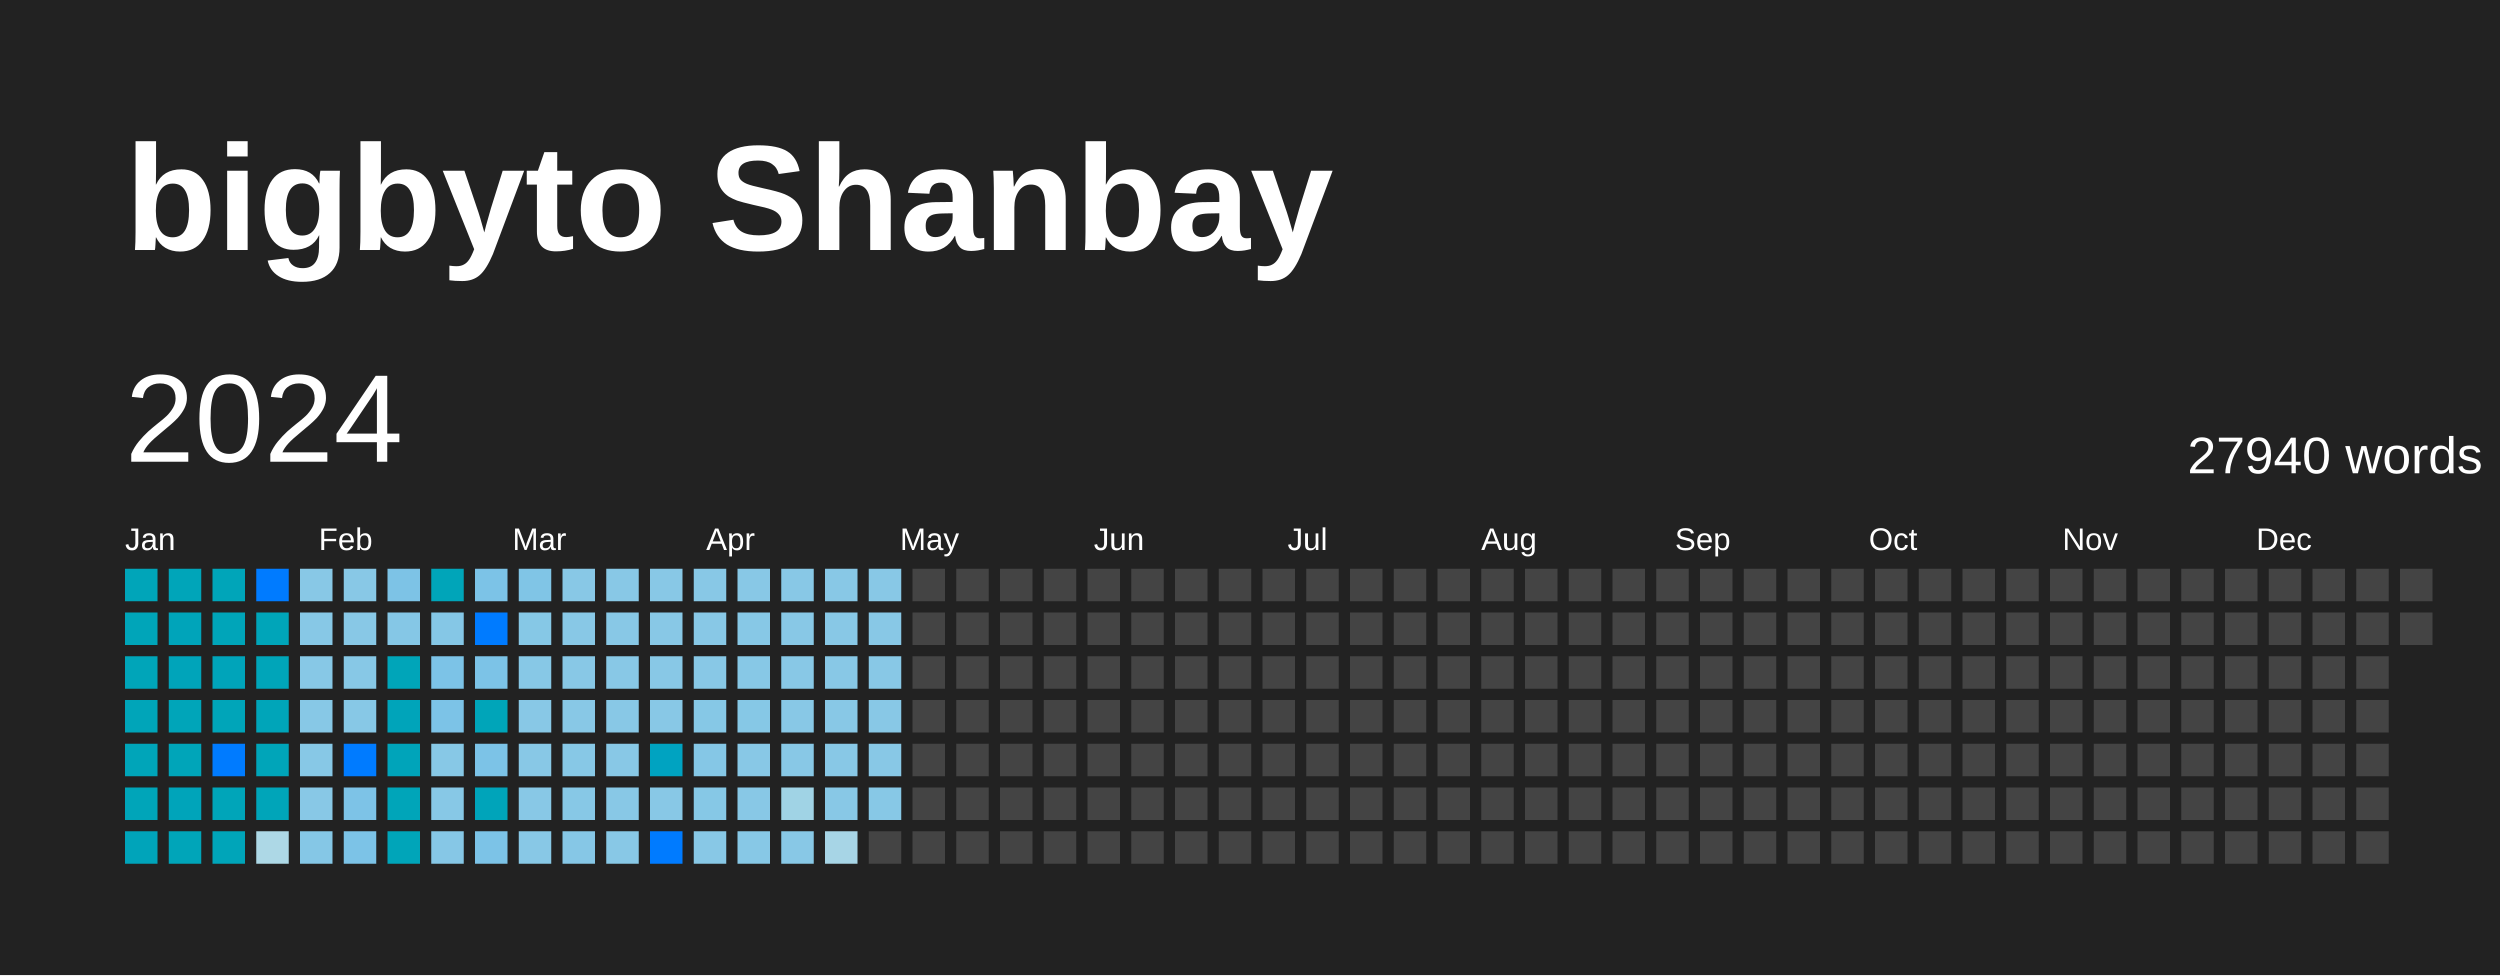
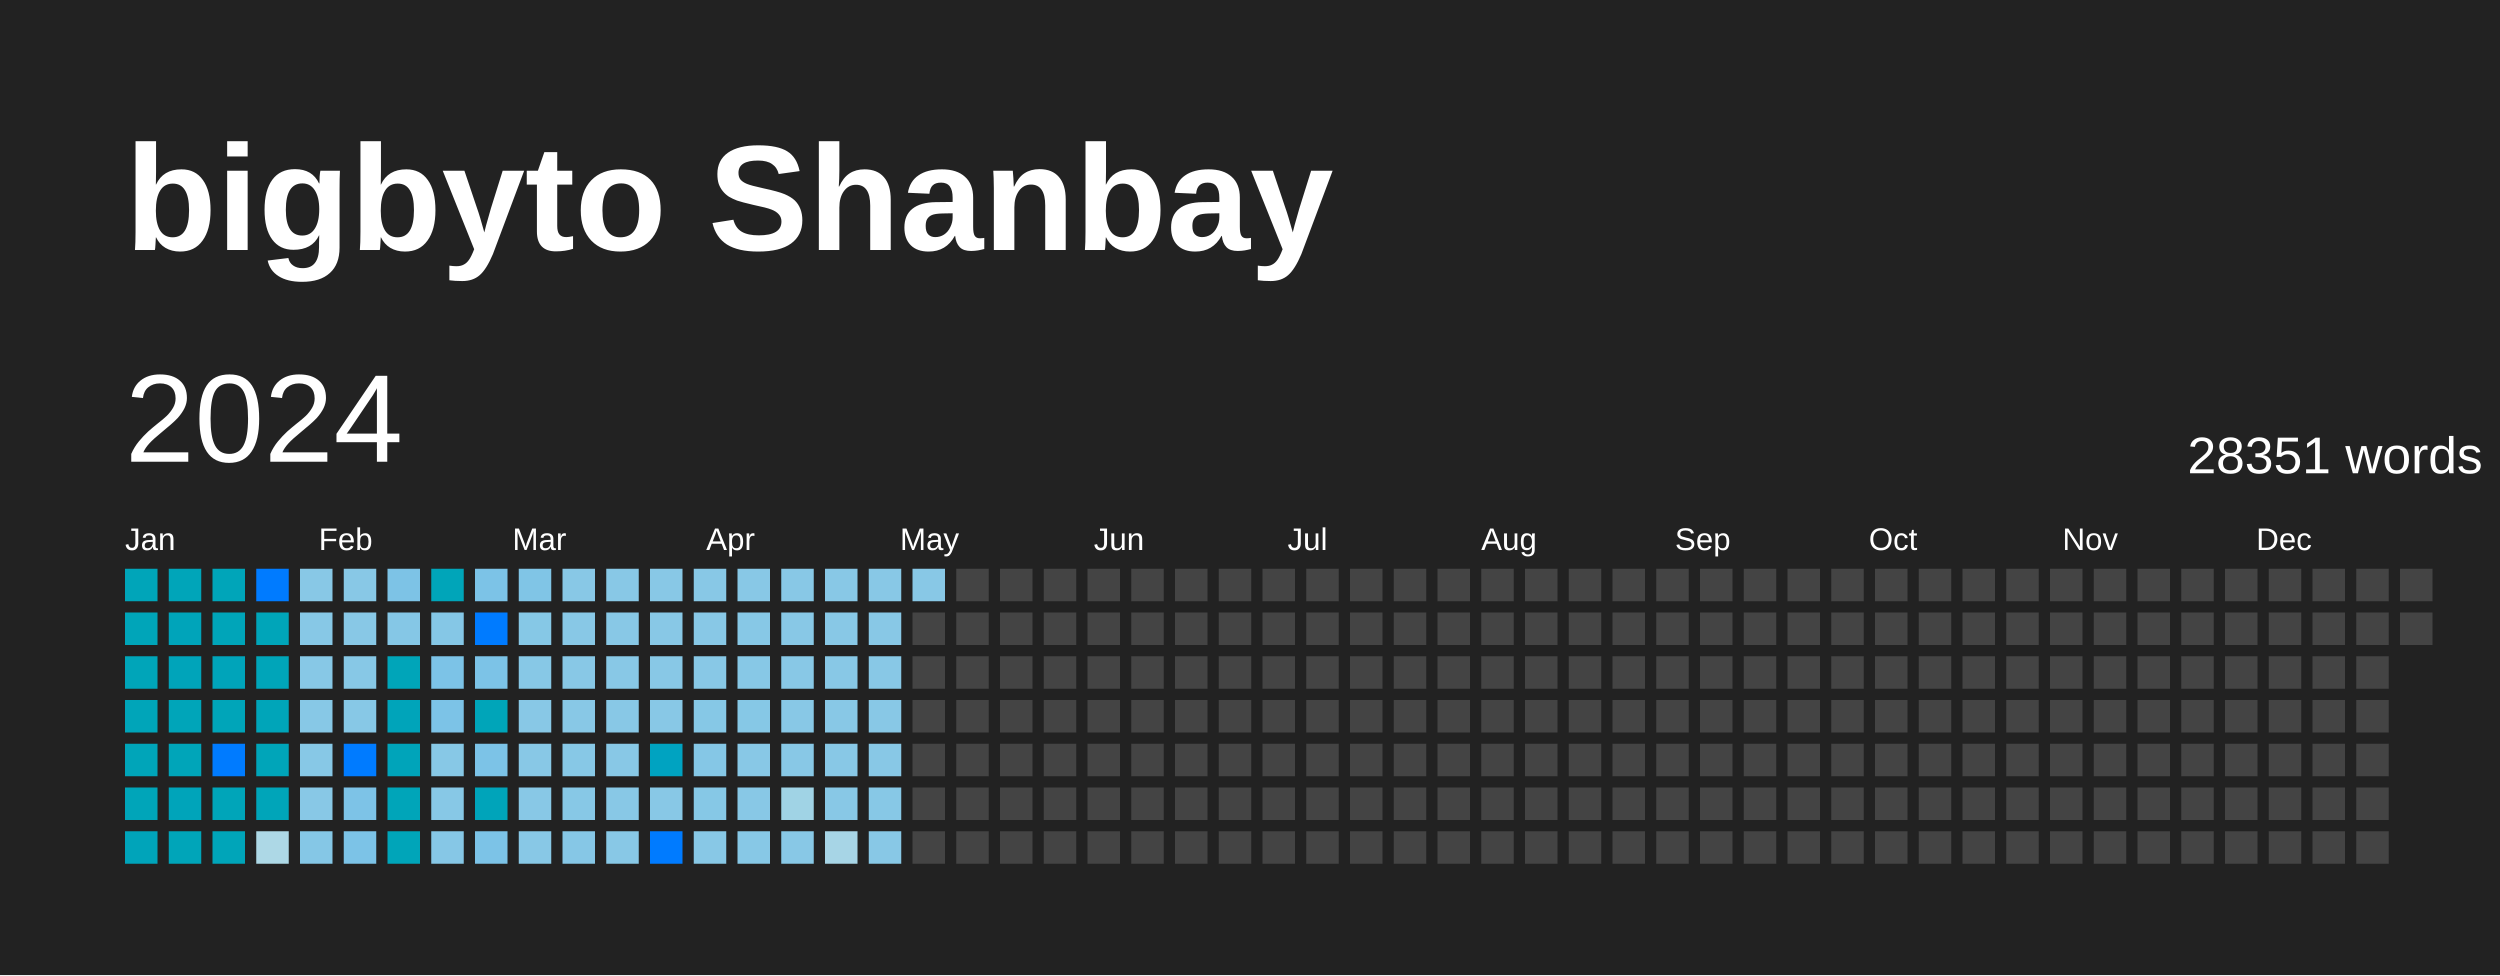
<svg xmlns="http://www.w3.org/2000/svg" baseProfile="full" height="78mm" version="1.1" viewBox="0,0,200,78" width="200mm">
  <defs />
  <rect fill="#222222" height="78" width="200" x="0" y="0" />
  <text fill="#FFFFFF" style="font-size:12px; font-family:Arial; font-weight:bold;" x="10" y="20">bigbyto Shanbay</text>
  <text dominant-baseline="hanging" fill="#FFFFFF" style="font-size:10.0px; font-family:Arial;" x="10" y="30">2024</text>
-   <text dominant-baseline="hanging" fill="#FFFFFF" style="font-size:4.125px; font-family:Arial;" x="175" y="35">27940 words</text>
+   <text dominant-baseline="hanging" fill="#FFFFFF" style="font-size:4.125px; font-family:Arial;" x="175" y="35">28351 words</text>
  <text fill="#FFFFFF" style="font-size:2.5px; font-family:Arial" x="10.0" y="44">Jan</text>
  <text fill="#FFFFFF" style="font-size:2.5px; font-family:Arial" x="25.5" y="44">Feb</text>
  <text fill="#FFFFFF" style="font-size:2.5px; font-family:Arial" x="41.0" y="44">Mar</text>
  <text fill="#FFFFFF" style="font-size:2.5px; font-family:Arial" x="56.5" y="44">Apr</text>
  <text fill="#FFFFFF" style="font-size:2.5px; font-family:Arial" x="72.0" y="44">May</text>
  <text fill="#FFFFFF" style="font-size:2.5px; font-family:Arial" x="87.5" y="44">Jun</text>
  <text fill="#FFFFFF" style="font-size:2.5px; font-family:Arial" x="103.0" y="44">Jul</text>
  <text fill="#FFFFFF" style="font-size:2.5px; font-family:Arial" x="118.5" y="44">Aug</text>
  <text fill="#FFFFFF" style="font-size:2.5px; font-family:Arial" x="134.0" y="44">Sep</text>
  <text fill="#FFFFFF" style="font-size:2.5px; font-family:Arial" x="149.5" y="44">Oct</text>
  <text fill="#FFFFFF" style="font-size:2.5px; font-family:Arial" x="165.0" y="44">Nov</text>
  <text fill="#FFFFFF" style="font-size:2.5px; font-family:Arial" x="180.5" y="44">Dec</text>
  <rect fill="#00a5b9" height="2.6" width="2.6" x="10.0" y="45.5" />
  <rect fill="#00a5b9" height="2.6" width="2.6" x="10.0" y="49.0" />
  <rect fill="#00a5b9" height="2.6" width="2.6" x="10.0" y="52.5" />
  <rect fill="#00a5b9" height="2.6" width="2.6" x="10.0" y="56.0" />
  <rect fill="#00a5b9" height="2.6" width="2.6" x="10.0" y="59.5" />
  <rect fill="#00a5b9" height="2.6" width="2.6" x="10.0" y="63.0" />
  <rect fill="#00a4ba" height="2.6" width="2.6" x="10.0" y="66.5" />
  <rect fill="#00a5b9" height="2.6" width="2.6" x="13.5" y="45.5" />
  <rect fill="#00a4ba" height="2.6" width="2.6" x="13.5" y="49.0" />
  <rect fill="#00a4ba" height="2.6" width="2.6" x="13.5" y="52.5" />
  <rect fill="#00a5b9" height="2.6" width="2.6" x="13.5" y="56.0" />
  <rect fill="#00a5b9" height="2.6" width="2.6" x="13.5" y="59.5" />
  <rect fill="#00a4ba" height="2.6" width="2.6" x="13.5" y="63.0" />
  <rect fill="#00a5b9" height="2.6" width="2.6" x="13.5" y="66.5" />
  <rect fill="#00a5b9" height="2.6" width="2.6" x="17.0" y="45.5" />
  <rect fill="#00a5b9" height="2.6" width="2.6" x="17.0" y="49.0" />
  <rect fill="#00a4ba" height="2.6" width="2.6" x="17.0" y="52.5" />
  <rect fill="#00a5b9" height="2.6" width="2.6" x="17.0" y="56.0" />
  <rect fill="#007BFF" height="2.6" width="2.6" x="17.0" y="59.5" />
  <rect fill="#00a5b9" height="2.6" width="2.6" x="17.0" y="63.0" />
  <rect fill="#00a5b9" height="2.6" width="2.6" x="17.0" y="66.5" />
  <rect fill="#007BFF" height="2.6" width="2.6" x="20.5" y="45.5" />
  <rect fill="#00a5b9" height="2.6" width="2.6" x="20.5" y="49.0" />
  <rect fill="#00a5b9" height="2.6" width="2.6" x="20.5" y="52.5" />
  <rect fill="#00a5b9" height="2.6" width="2.6" x="20.5" y="56.0" />
  <rect fill="#00a5b9" height="2.6" width="2.6" x="20.5" y="59.5" />
  <rect fill="#00a5b9" height="2.6" width="2.6" x="20.5" y="63.0" />
  <rect fill="#add8e6" height="2.6" width="2.6" x="20.5" y="66.5" />
  <rect fill="#88c8e6" height="2.6" width="2.6" x="24.0" y="45.5" />
  <rect fill="#87c8e6" height="2.6" width="2.6" x="24.0" y="49.0" />
  <rect fill="#87c8e6" height="2.6" width="2.6" x="24.0" y="52.5" />
  <rect fill="#87c8e6" height="2.6" width="2.6" x="24.0" y="56.0" />
  <rect fill="#87c8e6" height="2.6" width="2.6" x="24.0" y="59.5" />
  <rect fill="#88c8e6" height="2.6" width="2.6" x="24.0" y="63.0" />
  <rect fill="#85c7e6" height="2.6" width="2.6" x="24.0" y="66.5" />
  <rect fill="#88c8e6" height="2.6" width="2.6" x="27.5" y="45.5" />
  <rect fill="#88c8e6" height="2.6" width="2.6" x="27.5" y="49.0" />
  <rect fill="#87c8e6" height="2.6" width="2.6" x="27.5" y="52.5" />
  <rect fill="#87c8e6" height="2.6" width="2.6" x="27.5" y="56.0" />
  <rect fill="#007BFF" height="2.6" width="2.6" x="27.5" y="59.5" />
  <rect fill="#7dc3e7" height="2.6" width="2.6" x="27.5" y="63.0" />
  <rect fill="#7cc3e7" height="2.6" width="2.6" x="27.5" y="66.5" />
  <rect fill="#7dc3e6" height="2.6" width="2.6" x="31.0" y="45.5" />
  <rect fill="#85c7e6" height="2.6" width="2.6" x="31.0" y="49.0" />
  <rect fill="#00a5b9" height="2.6" width="2.6" x="31.0" y="52.5" />
  <rect fill="#00a4ba" height="2.6" width="2.6" x="31.0" y="56.0" />
  <rect fill="#00a4ba" height="2.6" width="2.6" x="31.0" y="59.5" />
  <rect fill="#00a5b9" height="2.6" width="2.6" x="31.0" y="63.0" />
  <rect fill="#00a5b9" height="2.6" width="2.6" x="31.0" y="66.5" />
  <rect fill="#00a5b9" height="2.6" width="2.6" x="34.5" y="45.5" />
  <rect fill="#85c7e6" height="2.6" width="2.6" x="34.5" y="49.0" />
  <rect fill="#7cc3e7" height="2.6" width="2.6" x="34.5" y="52.5" />
  <rect fill="#7cc3e7" height="2.6" width="2.6" x="34.5" y="56.0" />
  <rect fill="#87c8e6" height="2.6" width="2.6" x="34.5" y="59.5" />
  <rect fill="#87c8e6" height="2.6" width="2.6" x="34.5" y="63.0" />
  <rect fill="#86c7e6" height="2.6" width="2.6" x="34.5" y="66.5" />
  <rect fill="#7cc3e7" height="2.6" width="2.6" x="38.0" y="45.5" />
  <rect fill="#007BFF" height="2.6" width="2.6" x="38.0" y="49.0" />
  <rect fill="#7cc3e7" height="2.6" width="2.6" x="38.0" y="52.5" />
  <rect fill="#00a5b9" height="2.6" width="2.6" x="38.0" y="56.0" />
  <rect fill="#7cc3e7" height="2.6" width="2.6" x="38.0" y="59.5" />
  <rect fill="#00a4ba" height="2.6" width="2.6" x="38.0" y="63.0" />
  <rect fill="#7cc3e7" height="2.6" width="2.6" x="38.0" y="66.5" />
  <rect fill="#80c5e6" height="2.6" width="2.6" x="41.5" y="45.5" />
  <rect fill="#86c8e6" height="2.6" width="2.6" x="41.5" y="49.0" />
  <rect fill="#87c8e6" height="2.6" width="2.6" x="41.5" y="52.5" />
  <rect fill="#88c8e6" height="2.6" width="2.6" x="41.5" y="56.0" />
  <rect fill="#88c8e6" height="2.6" width="2.6" x="41.5" y="59.5" />
  <rect fill="#88c8e6" height="2.6" width="2.6" x="41.5" y="63.0" />
  <rect fill="#88c8e6" height="2.6" width="2.6" x="41.5" y="66.5" />
  <rect fill="#88c8e6" height="2.6" width="2.6" x="45.0" y="45.5" />
  <rect fill="#88c8e6" height="2.6" width="2.6" x="45.0" y="49.0" />
  <rect fill="#88c8e6" height="2.6" width="2.6" x="45.0" y="52.5" />
  <rect fill="#88c8e6" height="2.6" width="2.6" x="45.0" y="56.0" />
  <rect fill="#87c8e6" height="2.6" width="2.6" x="45.0" y="59.5" />
  <rect fill="#87c8e6" height="2.6" width="2.6" x="45.0" y="63.0" />
  <rect fill="#86c7e6" height="2.6" width="2.6" x="45.0" y="66.5" />
  <rect fill="#88c8e6" height="2.6" width="2.6" x="48.5" y="45.5" />
  <rect fill="#88c8e6" height="2.6" width="2.6" x="48.5" y="49.0" />
  <rect fill="#88c8e6" height="2.6" width="2.6" x="48.5" y="52.5" />
  <rect fill="#88c8e6" height="2.6" width="2.6" x="48.5" y="56.0" />
  <rect fill="#88c8e6" height="2.6" width="2.6" x="48.5" y="59.5" />
  <rect fill="#88c8e6" height="2.6" width="2.6" x="48.5" y="63.0" />
  <rect fill="#88c8e6" height="2.6" width="2.6" x="48.5" y="66.5" />
  <rect fill="#88c8e6" height="2.6" width="2.6" x="52.0" y="45.5" />
  <rect fill="#88c8e6" height="2.6" width="2.6" x="52.0" y="49.0" />
  <rect fill="#88c8e6" height="2.6" width="2.6" x="52.0" y="52.5" />
  <rect fill="#88c8e6" height="2.6" width="2.6" x="52.0" y="56.0" />
  <rect fill="#00a3c1" height="2.6" width="2.6" x="52.0" y="59.5" />
  <rect fill="#88c8e6" height="2.6" width="2.6" x="52.0" y="63.0" />
  <rect fill="#007BFF" height="2.6" width="2.6" x="52.0" y="66.5" />
  <rect fill="#88c8e6" height="2.6" width="2.6" x="55.5" y="45.5" />
  <rect fill="#88c8e6" height="2.6" width="2.6" x="55.5" y="49.0" />
  <rect fill="#88c8e6" height="2.6" width="2.6" x="55.5" y="52.5" />
  <rect fill="#86c8e6" height="2.6" width="2.6" x="55.5" y="56.0" />
  <rect fill="#85c7e6" height="2.6" width="2.6" x="55.5" y="59.5" />
  <rect fill="#86c8e6" height="2.6" width="2.6" x="55.5" y="63.0" />
  <rect fill="#88c8e6" height="2.6" width="2.6" x="55.5" y="66.5" />
  <rect fill="#88c8e6" height="2.6" width="2.6" x="59.0" y="45.5" />
  <rect fill="#87c8e6" height="2.6" width="2.6" x="59.0" y="49.0" />
  <rect fill="#87c8e6" height="2.6" width="2.6" x="59.0" y="52.5" />
  <rect fill="#86c8e6" height="2.6" width="2.6" x="59.0" y="56.0" />
  <rect fill="#88c8e6" height="2.6" width="2.6" x="59.0" y="59.5" />
  <rect fill="#88c8e6" height="2.6" width="2.6" x="59.0" y="63.0" />
  <rect fill="#87c8e6" height="2.6" width="2.6" x="59.0" y="66.5" />
  <rect fill="#88c8e6" height="2.6" width="2.6" x="62.5" y="45.5" />
  <rect fill="#88c8e6" height="2.6" width="2.6" x="62.5" y="49.0" />
  <rect fill="#88c8e6" height="2.6" width="2.6" x="62.5" y="52.5" />
  <rect fill="#88c8e6" height="2.6" width="2.6" x="62.5" y="56.0" />
  <rect fill="#88c8e6" height="2.6" width="2.6" x="62.5" y="59.5" />
  <rect fill="#a0d3e5" height="2.6" width="2.6" x="62.5" y="63.0" />
  <rect fill="#88c8e6" height="2.6" width="2.6" x="62.5" y="66.5" />
  <rect fill="#88c8e6" height="2.6" width="2.6" x="66.0" y="45.5" />
  <rect fill="#88c8e6" height="2.6" width="2.6" x="66.0" y="49.0" />
  <rect fill="#88c8e6" height="2.6" width="2.6" x="66.0" y="52.5" />
  <rect fill="#88c8e6" height="2.6" width="2.6" x="66.0" y="56.0" />
  <rect fill="#88c8e6" height="2.6" width="2.6" x="66.0" y="59.5" />
  <rect fill="#88c8e6" height="2.6" width="2.6" x="66.0" y="63.0" />
  <rect fill="#a7d5e6" height="2.6" width="2.6" x="66.0" y="66.5" />
  <rect fill="#88c8e6" height="2.6" width="2.6" x="69.5" y="45.5" />
  <rect fill="#88c8e6" height="2.6" width="2.6" x="69.5" y="49.0" />
  <rect fill="#88c8e6" height="2.6" width="2.6" x="69.5" y="52.5" />
  <rect fill="#88c8e6" height="2.6" width="2.6" x="69.5" y="56.0" />
  <rect fill="#88c8e6" height="2.6" width="2.6" x="69.5" y="59.5" />
  <rect fill="#87c8e6" height="2.6" width="2.6" x="69.5" y="63.0" />
-   <rect fill="#444444" height="2.6" width="2.6" x="69.5" y="66.5" />
-   <rect fill="#444444" height="2.6" width="2.6" x="73.0" y="45.5" />
+   <rect fill="#88c8e6" height="2.6" width="2.6" x="69.5" y="66.5" />
+   <rect fill="#88c8e6" height="2.6" width="2.6" x="73.0" y="45.5" />
  <rect fill="#444444" height="2.6" width="2.6" x="73.0" y="49.0" />
  <rect fill="#444444" height="2.6" width="2.6" x="73.0" y="52.5" />
  <rect fill="#444444" height="2.6" width="2.6" x="73.0" y="56.0" />
  <rect fill="#444444" height="2.6" width="2.6" x="73.0" y="59.5" />
  <rect fill="#444444" height="2.6" width="2.6" x="73.0" y="63.0" />
  <rect fill="#444444" height="2.6" width="2.6" x="73.0" y="66.5" />
  <rect fill="#444444" height="2.6" width="2.6" x="76.5" y="45.5" />
  <rect fill="#444444" height="2.6" width="2.6" x="76.5" y="49.0" />
  <rect fill="#444444" height="2.6" width="2.6" x="76.5" y="52.5" />
  <rect fill="#444444" height="2.6" width="2.6" x="76.5" y="56.0" />
  <rect fill="#444444" height="2.6" width="2.6" x="76.5" y="59.5" />
  <rect fill="#444444" height="2.6" width="2.6" x="76.5" y="63.0" />
  <rect fill="#444444" height="2.6" width="2.6" x="76.5" y="66.5" />
  <rect fill="#444444" height="2.6" width="2.6" x="80.0" y="45.5" />
  <rect fill="#444444" height="2.6" width="2.6" x="80.0" y="49.0" />
  <rect fill="#444444" height="2.6" width="2.6" x="80.0" y="52.5" />
  <rect fill="#444444" height="2.6" width="2.6" x="80.0" y="56.0" />
  <rect fill="#444444" height="2.6" width="2.6" x="80.0" y="59.5" />
  <rect fill="#444444" height="2.6" width="2.6" x="80.0" y="63.0" />
  <rect fill="#444444" height="2.6" width="2.6" x="80.0" y="66.5" />
  <rect fill="#444444" height="2.6" width="2.6" x="83.5" y="45.5" />
  <rect fill="#444444" height="2.6" width="2.6" x="83.5" y="49.0" />
  <rect fill="#444444" height="2.6" width="2.6" x="83.5" y="52.5" />
  <rect fill="#444444" height="2.6" width="2.6" x="83.5" y="56.0" />
  <rect fill="#444444" height="2.6" width="2.6" x="83.5" y="59.5" />
  <rect fill="#444444" height="2.6" width="2.6" x="83.5" y="63.0" />
  <rect fill="#444444" height="2.6" width="2.6" x="83.5" y="66.5" />
  <rect fill="#444444" height="2.6" width="2.6" x="87.0" y="45.5" />
  <rect fill="#444444" height="2.6" width="2.6" x="87.0" y="49.0" />
  <rect fill="#444444" height="2.6" width="2.6" x="87.0" y="52.5" />
  <rect fill="#444444" height="2.6" width="2.6" x="87.0" y="56.0" />
  <rect fill="#444444" height="2.6" width="2.6" x="87.0" y="59.5" />
  <rect fill="#444444" height="2.6" width="2.6" x="87.0" y="63.0" />
  <rect fill="#444444" height="2.6" width="2.6" x="87.0" y="66.5" />
  <rect fill="#444444" height="2.6" width="2.6" x="90.5" y="45.5" />
  <rect fill="#444444" height="2.6" width="2.6" x="90.5" y="49.0" />
  <rect fill="#444444" height="2.6" width="2.6" x="90.5" y="52.5" />
  <rect fill="#444444" height="2.6" width="2.6" x="90.5" y="56.0" />
  <rect fill="#444444" height="2.6" width="2.6" x="90.5" y="59.5" />
  <rect fill="#444444" height="2.6" width="2.6" x="90.5" y="63.0" />
  <rect fill="#444444" height="2.6" width="2.6" x="90.5" y="66.5" />
  <rect fill="#444444" height="2.6" width="2.6" x="94.0" y="45.5" />
  <rect fill="#444444" height="2.6" width="2.6" x="94.0" y="49.0" />
  <rect fill="#444444" height="2.6" width="2.6" x="94.0" y="52.5" />
  <rect fill="#444444" height="2.6" width="2.6" x="94.0" y="56.0" />
  <rect fill="#444444" height="2.6" width="2.6" x="94.0" y="59.5" />
  <rect fill="#444444" height="2.6" width="2.6" x="94.0" y="63.0" />
  <rect fill="#444444" height="2.6" width="2.6" x="94.0" y="66.5" />
  <rect fill="#444444" height="2.6" width="2.6" x="97.5" y="45.5" />
  <rect fill="#444444" height="2.6" width="2.6" x="97.5" y="49.0" />
  <rect fill="#444444" height="2.6" width="2.6" x="97.5" y="52.5" />
  <rect fill="#444444" height="2.6" width="2.6" x="97.5" y="56.0" />
  <rect fill="#444444" height="2.6" width="2.6" x="97.5" y="59.5" />
  <rect fill="#444444" height="2.6" width="2.6" x="97.5" y="63.0" />
  <rect fill="#444444" height="2.6" width="2.6" x="97.5" y="66.5" />
  <rect fill="#444444" height="2.6" width="2.6" x="101.0" y="45.5" />
  <rect fill="#444444" height="2.6" width="2.6" x="101.0" y="49.0" />
  <rect fill="#444444" height="2.6" width="2.6" x="101.0" y="52.5" />
  <rect fill="#444444" height="2.6" width="2.6" x="101.0" y="56.0" />
  <rect fill="#444444" height="2.6" width="2.6" x="101.0" y="59.5" />
  <rect fill="#444444" height="2.6" width="2.6" x="101.0" y="63.0" />
  <rect fill="#444444" height="2.6" width="2.6" x="101.0" y="66.5" />
  <rect fill="#444444" height="2.6" width="2.6" x="104.5" y="45.5" />
  <rect fill="#444444" height="2.6" width="2.6" x="104.5" y="49.0" />
  <rect fill="#444444" height="2.6" width="2.6" x="104.5" y="52.5" />
  <rect fill="#444444" height="2.6" width="2.6" x="104.5" y="56.0" />
  <rect fill="#444444" height="2.6" width="2.6" x="104.5" y="59.5" />
  <rect fill="#444444" height="2.6" width="2.6" x="104.5" y="63.0" />
  <rect fill="#444444" height="2.6" width="2.6" x="104.5" y="66.5" />
  <rect fill="#444444" height="2.6" width="2.6" x="108.0" y="45.5" />
  <rect fill="#444444" height="2.6" width="2.6" x="108.0" y="49.0" />
  <rect fill="#444444" height="2.6" width="2.6" x="108.0" y="52.5" />
  <rect fill="#444444" height="2.6" width="2.6" x="108.0" y="56.0" />
  <rect fill="#444444" height="2.6" width="2.6" x="108.0" y="59.5" />
  <rect fill="#444444" height="2.6" width="2.6" x="108.0" y="63.0" />
  <rect fill="#444444" height="2.6" width="2.6" x="108.0" y="66.5" />
  <rect fill="#444444" height="2.6" width="2.6" x="111.5" y="45.5" />
  <rect fill="#444444" height="2.6" width="2.6" x="111.5" y="49.0" />
  <rect fill="#444444" height="2.6" width="2.6" x="111.5" y="52.5" />
  <rect fill="#444444" height="2.6" width="2.6" x="111.5" y="56.0" />
  <rect fill="#444444" height="2.6" width="2.6" x="111.5" y="59.5" />
  <rect fill="#444444" height="2.6" width="2.6" x="111.5" y="63.0" />
  <rect fill="#444444" height="2.6" width="2.6" x="111.5" y="66.5" />
  <rect fill="#444444" height="2.6" width="2.6" x="115.0" y="45.5" />
  <rect fill="#444444" height="2.6" width="2.6" x="115.0" y="49.0" />
  <rect fill="#444444" height="2.6" width="2.6" x="115.0" y="52.5" />
  <rect fill="#444444" height="2.6" width="2.6" x="115.0" y="56.0" />
  <rect fill="#444444" height="2.6" width="2.6" x="115.0" y="59.5" />
  <rect fill="#444444" height="2.6" width="2.6" x="115.0" y="63.0" />
  <rect fill="#444444" height="2.6" width="2.6" x="115.0" y="66.5" />
  <rect fill="#444444" height="2.6" width="2.6" x="118.5" y="45.5" />
  <rect fill="#444444" height="2.6" width="2.6" x="118.5" y="49.0" />
  <rect fill="#444444" height="2.6" width="2.6" x="118.5" y="52.5" />
  <rect fill="#444444" height="2.6" width="2.6" x="118.5" y="56.0" />
  <rect fill="#444444" height="2.6" width="2.6" x="118.5" y="59.5" />
  <rect fill="#444444" height="2.6" width="2.6" x="118.5" y="63.0" />
  <rect fill="#444444" height="2.6" width="2.6" x="118.5" y="66.5" />
  <rect fill="#444444" height="2.6" width="2.6" x="122.0" y="45.5" />
  <rect fill="#444444" height="2.6" width="2.6" x="122.0" y="49.0" />
  <rect fill="#444444" height="2.6" width="2.6" x="122.0" y="52.5" />
  <rect fill="#444444" height="2.6" width="2.6" x="122.0" y="56.0" />
  <rect fill="#444444" height="2.6" width="2.6" x="122.0" y="59.5" />
  <rect fill="#444444" height="2.6" width="2.6" x="122.0" y="63.0" />
  <rect fill="#444444" height="2.6" width="2.6" x="122.0" y="66.5" />
  <rect fill="#444444" height="2.6" width="2.6" x="125.5" y="45.5" />
  <rect fill="#444444" height="2.6" width="2.6" x="125.5" y="49.0" />
  <rect fill="#444444" height="2.6" width="2.6" x="125.5" y="52.5" />
  <rect fill="#444444" height="2.6" width="2.6" x="125.5" y="56.0" />
  <rect fill="#444444" height="2.6" width="2.6" x="125.5" y="59.5" />
  <rect fill="#444444" height="2.6" width="2.6" x="125.5" y="63.0" />
  <rect fill="#444444" height="2.6" width="2.6" x="125.5" y="66.5" />
  <rect fill="#444444" height="2.6" width="2.6" x="129.0" y="45.5" />
  <rect fill="#444444" height="2.6" width="2.6" x="129.0" y="49.0" />
  <rect fill="#444444" height="2.6" width="2.6" x="129.0" y="52.5" />
  <rect fill="#444444" height="2.6" width="2.6" x="129.0" y="56.0" />
  <rect fill="#444444" height="2.6" width="2.6" x="129.0" y="59.5" />
  <rect fill="#444444" height="2.6" width="2.6" x="129.0" y="63.0" />
  <rect fill="#444444" height="2.6" width="2.6" x="129.0" y="66.5" />
  <rect fill="#444444" height="2.6" width="2.6" x="132.5" y="45.5" />
  <rect fill="#444444" height="2.6" width="2.6" x="132.5" y="49.0" />
  <rect fill="#444444" height="2.6" width="2.6" x="132.5" y="52.5" />
  <rect fill="#444444" height="2.6" width="2.6" x="132.5" y="56.0" />
  <rect fill="#444444" height="2.6" width="2.6" x="132.5" y="59.5" />
  <rect fill="#444444" height="2.6" width="2.6" x="132.5" y="63.0" />
  <rect fill="#444444" height="2.6" width="2.6" x="132.5" y="66.5" />
  <rect fill="#444444" height="2.6" width="2.6" x="136.0" y="45.5" />
  <rect fill="#444444" height="2.6" width="2.6" x="136.0" y="49.0" />
  <rect fill="#444444" height="2.6" width="2.6" x="136.0" y="52.5" />
  <rect fill="#444444" height="2.6" width="2.6" x="136.0" y="56.0" />
  <rect fill="#444444" height="2.6" width="2.6" x="136.0" y="59.5" />
  <rect fill="#444444" height="2.6" width="2.6" x="136.0" y="63.0" />
  <rect fill="#444444" height="2.6" width="2.6" x="136.0" y="66.5" />
  <rect fill="#444444" height="2.6" width="2.6" x="139.5" y="45.5" />
  <rect fill="#444444" height="2.6" width="2.6" x="139.5" y="49.0" />
  <rect fill="#444444" height="2.6" width="2.6" x="139.5" y="52.5" />
  <rect fill="#444444" height="2.6" width="2.6" x="139.5" y="56.0" />
  <rect fill="#444444" height="2.6" width="2.6" x="139.5" y="59.5" />
  <rect fill="#444444" height="2.6" width="2.6" x="139.5" y="63.0" />
  <rect fill="#444444" height="2.6" width="2.6" x="139.5" y="66.5" />
  <rect fill="#444444" height="2.6" width="2.6" x="143.0" y="45.5" />
  <rect fill="#444444" height="2.6" width="2.6" x="143.0" y="49.0" />
  <rect fill="#444444" height="2.6" width="2.6" x="143.0" y="52.5" />
  <rect fill="#444444" height="2.6" width="2.6" x="143.0" y="56.0" />
  <rect fill="#444444" height="2.6" width="2.6" x="143.0" y="59.5" />
  <rect fill="#444444" height="2.6" width="2.6" x="143.0" y="63.0" />
  <rect fill="#444444" height="2.6" width="2.6" x="143.0" y="66.5" />
  <rect fill="#444444" height="2.6" width="2.6" x="146.5" y="45.5" />
  <rect fill="#444444" height="2.6" width="2.6" x="146.5" y="49.0" />
  <rect fill="#444444" height="2.6" width="2.6" x="146.5" y="52.5" />
  <rect fill="#444444" height="2.6" width="2.6" x="146.5" y="56.0" />
  <rect fill="#444444" height="2.6" width="2.6" x="146.5" y="59.5" />
  <rect fill="#444444" height="2.6" width="2.6" x="146.5" y="63.0" />
  <rect fill="#444444" height="2.6" width="2.6" x="146.5" y="66.5" />
  <rect fill="#444444" height="2.6" width="2.6" x="150.0" y="45.5" />
  <rect fill="#444444" height="2.6" width="2.6" x="150.0" y="49.0" />
  <rect fill="#444444" height="2.6" width="2.6" x="150.0" y="52.5" />
  <rect fill="#444444" height="2.6" width="2.6" x="150.0" y="56.0" />
  <rect fill="#444444" height="2.6" width="2.6" x="150.0" y="59.5" />
  <rect fill="#444444" height="2.6" width="2.6" x="150.0" y="63.0" />
  <rect fill="#444444" height="2.6" width="2.6" x="150.0" y="66.5" />
  <rect fill="#444444" height="2.6" width="2.6" x="153.5" y="45.5" />
  <rect fill="#444444" height="2.6" width="2.6" x="153.5" y="49.0" />
  <rect fill="#444444" height="2.6" width="2.6" x="153.5" y="52.5" />
  <rect fill="#444444" height="2.6" width="2.6" x="153.5" y="56.0" />
  <rect fill="#444444" height="2.6" width="2.6" x="153.5" y="59.5" />
  <rect fill="#444444" height="2.6" width="2.6" x="153.5" y="63.0" />
  <rect fill="#444444" height="2.6" width="2.6" x="153.5" y="66.5" />
  <rect fill="#444444" height="2.6" width="2.6" x="157.0" y="45.5" />
  <rect fill="#444444" height="2.6" width="2.6" x="157.0" y="49.0" />
  <rect fill="#444444" height="2.6" width="2.6" x="157.0" y="52.5" />
  <rect fill="#444444" height="2.6" width="2.6" x="157.0" y="56.0" />
  <rect fill="#444444" height="2.6" width="2.6" x="157.0" y="59.5" />
  <rect fill="#444444" height="2.6" width="2.6" x="157.0" y="63.0" />
  <rect fill="#444444" height="2.6" width="2.6" x="157.0" y="66.5" />
  <rect fill="#444444" height="2.6" width="2.6" x="160.5" y="45.5" />
  <rect fill="#444444" height="2.6" width="2.6" x="160.5" y="49.0" />
  <rect fill="#444444" height="2.6" width="2.6" x="160.5" y="52.5" />
  <rect fill="#444444" height="2.6" width="2.6" x="160.5" y="56.0" />
  <rect fill="#444444" height="2.6" width="2.6" x="160.5" y="59.5" />
  <rect fill="#444444" height="2.6" width="2.6" x="160.5" y="63.0" />
  <rect fill="#444444" height="2.6" width="2.6" x="160.5" y="66.5" />
  <rect fill="#444444" height="2.6" width="2.6" x="164.0" y="45.5" />
  <rect fill="#444444" height="2.6" width="2.6" x="164.0" y="49.0" />
  <rect fill="#444444" height="2.6" width="2.6" x="164.0" y="52.5" />
  <rect fill="#444444" height="2.6" width="2.6" x="164.0" y="56.0" />
  <rect fill="#444444" height="2.6" width="2.6" x="164.0" y="59.5" />
  <rect fill="#444444" height="2.6" width="2.6" x="164.0" y="63.0" />
  <rect fill="#444444" height="2.6" width="2.6" x="164.0" y="66.5" />
  <rect fill="#444444" height="2.6" width="2.6" x="167.5" y="45.5" />
  <rect fill="#444444" height="2.6" width="2.6" x="167.5" y="49.0" />
  <rect fill="#444444" height="2.6" width="2.6" x="167.5" y="52.5" />
  <rect fill="#444444" height="2.6" width="2.6" x="167.5" y="56.0" />
  <rect fill="#444444" height="2.6" width="2.6" x="167.5" y="59.5" />
  <rect fill="#444444" height="2.6" width="2.6" x="167.5" y="63.0" />
  <rect fill="#444444" height="2.6" width="2.6" x="167.5" y="66.5" />
  <rect fill="#444444" height="2.6" width="2.6" x="171.0" y="45.5" />
  <rect fill="#444444" height="2.6" width="2.6" x="171.0" y="49.0" />
  <rect fill="#444444" height="2.6" width="2.6" x="171.0" y="52.5" />
  <rect fill="#444444" height="2.6" width="2.6" x="171.0" y="56.0" />
  <rect fill="#444444" height="2.6" width="2.6" x="171.0" y="59.5" />
  <rect fill="#444444" height="2.6" width="2.6" x="171.0" y="63.0" />
  <rect fill="#444444" height="2.6" width="2.6" x="171.0" y="66.5" />
  <rect fill="#444444" height="2.6" width="2.6" x="174.5" y="45.5" />
  <rect fill="#444444" height="2.6" width="2.6" x="174.5" y="49.0" />
  <rect fill="#444444" height="2.6" width="2.6" x="174.5" y="52.5" />
  <rect fill="#444444" height="2.6" width="2.6" x="174.5" y="56.0" />
  <rect fill="#444444" height="2.6" width="2.6" x="174.5" y="59.5" />
  <rect fill="#444444" height="2.6" width="2.6" x="174.5" y="63.0" />
  <rect fill="#444444" height="2.6" width="2.6" x="174.5" y="66.5" />
  <rect fill="#444444" height="2.6" width="2.6" x="178.0" y="45.5" />
  <rect fill="#444444" height="2.6" width="2.6" x="178.0" y="49.0" />
  <rect fill="#444444" height="2.6" width="2.6" x="178.0" y="52.5" />
  <rect fill="#444444" height="2.6" width="2.6" x="178.0" y="56.0" />
  <rect fill="#444444" height="2.6" width="2.6" x="178.0" y="59.5" />
  <rect fill="#444444" height="2.6" width="2.6" x="178.0" y="63.0" />
  <rect fill="#444444" height="2.6" width="2.6" x="178.0" y="66.5" />
  <rect fill="#444444" height="2.6" width="2.6" x="181.5" y="45.5" />
  <rect fill="#444444" height="2.6" width="2.6" x="181.5" y="49.0" />
  <rect fill="#444444" height="2.6" width="2.6" x="181.5" y="52.5" />
  <rect fill="#444444" height="2.6" width="2.6" x="181.5" y="56.0" />
  <rect fill="#444444" height="2.6" width="2.6" x="181.5" y="59.5" />
  <rect fill="#444444" height="2.6" width="2.6" x="181.5" y="63.0" />
  <rect fill="#444444" height="2.6" width="2.6" x="181.5" y="66.5" />
  <rect fill="#444444" height="2.6" width="2.6" x="185.0" y="45.5" />
  <rect fill="#444444" height="2.6" width="2.6" x="185.0" y="49.0" />
  <rect fill="#444444" height="2.6" width="2.6" x="185.0" y="52.5" />
  <rect fill="#444444" height="2.6" width="2.6" x="185.0" y="56.0" />
  <rect fill="#444444" height="2.6" width="2.6" x="185.0" y="59.5" />
  <rect fill="#444444" height="2.6" width="2.6" x="185.0" y="63.0" />
  <rect fill="#444444" height="2.6" width="2.6" x="185.0" y="66.5" />
  <rect fill="#444444" height="2.6" width="2.6" x="188.5" y="45.5" />
  <rect fill="#444444" height="2.6" width="2.6" x="188.5" y="49.0" />
  <rect fill="#444444" height="2.6" width="2.6" x="188.5" y="52.5" />
  <rect fill="#444444" height="2.6" width="2.6" x="188.5" y="56.0" />
  <rect fill="#444444" height="2.6" width="2.6" x="188.5" y="59.5" />
  <rect fill="#444444" height="2.6" width="2.6" x="188.5" y="63.0" />
  <rect fill="#444444" height="2.6" width="2.6" x="188.5" y="66.5" />
  <rect fill="#444444" height="2.6" width="2.6" x="192.0" y="45.5" />
  <rect fill="#444444" height="2.6" width="2.6" x="192.0" y="49.0" />
</svg>
